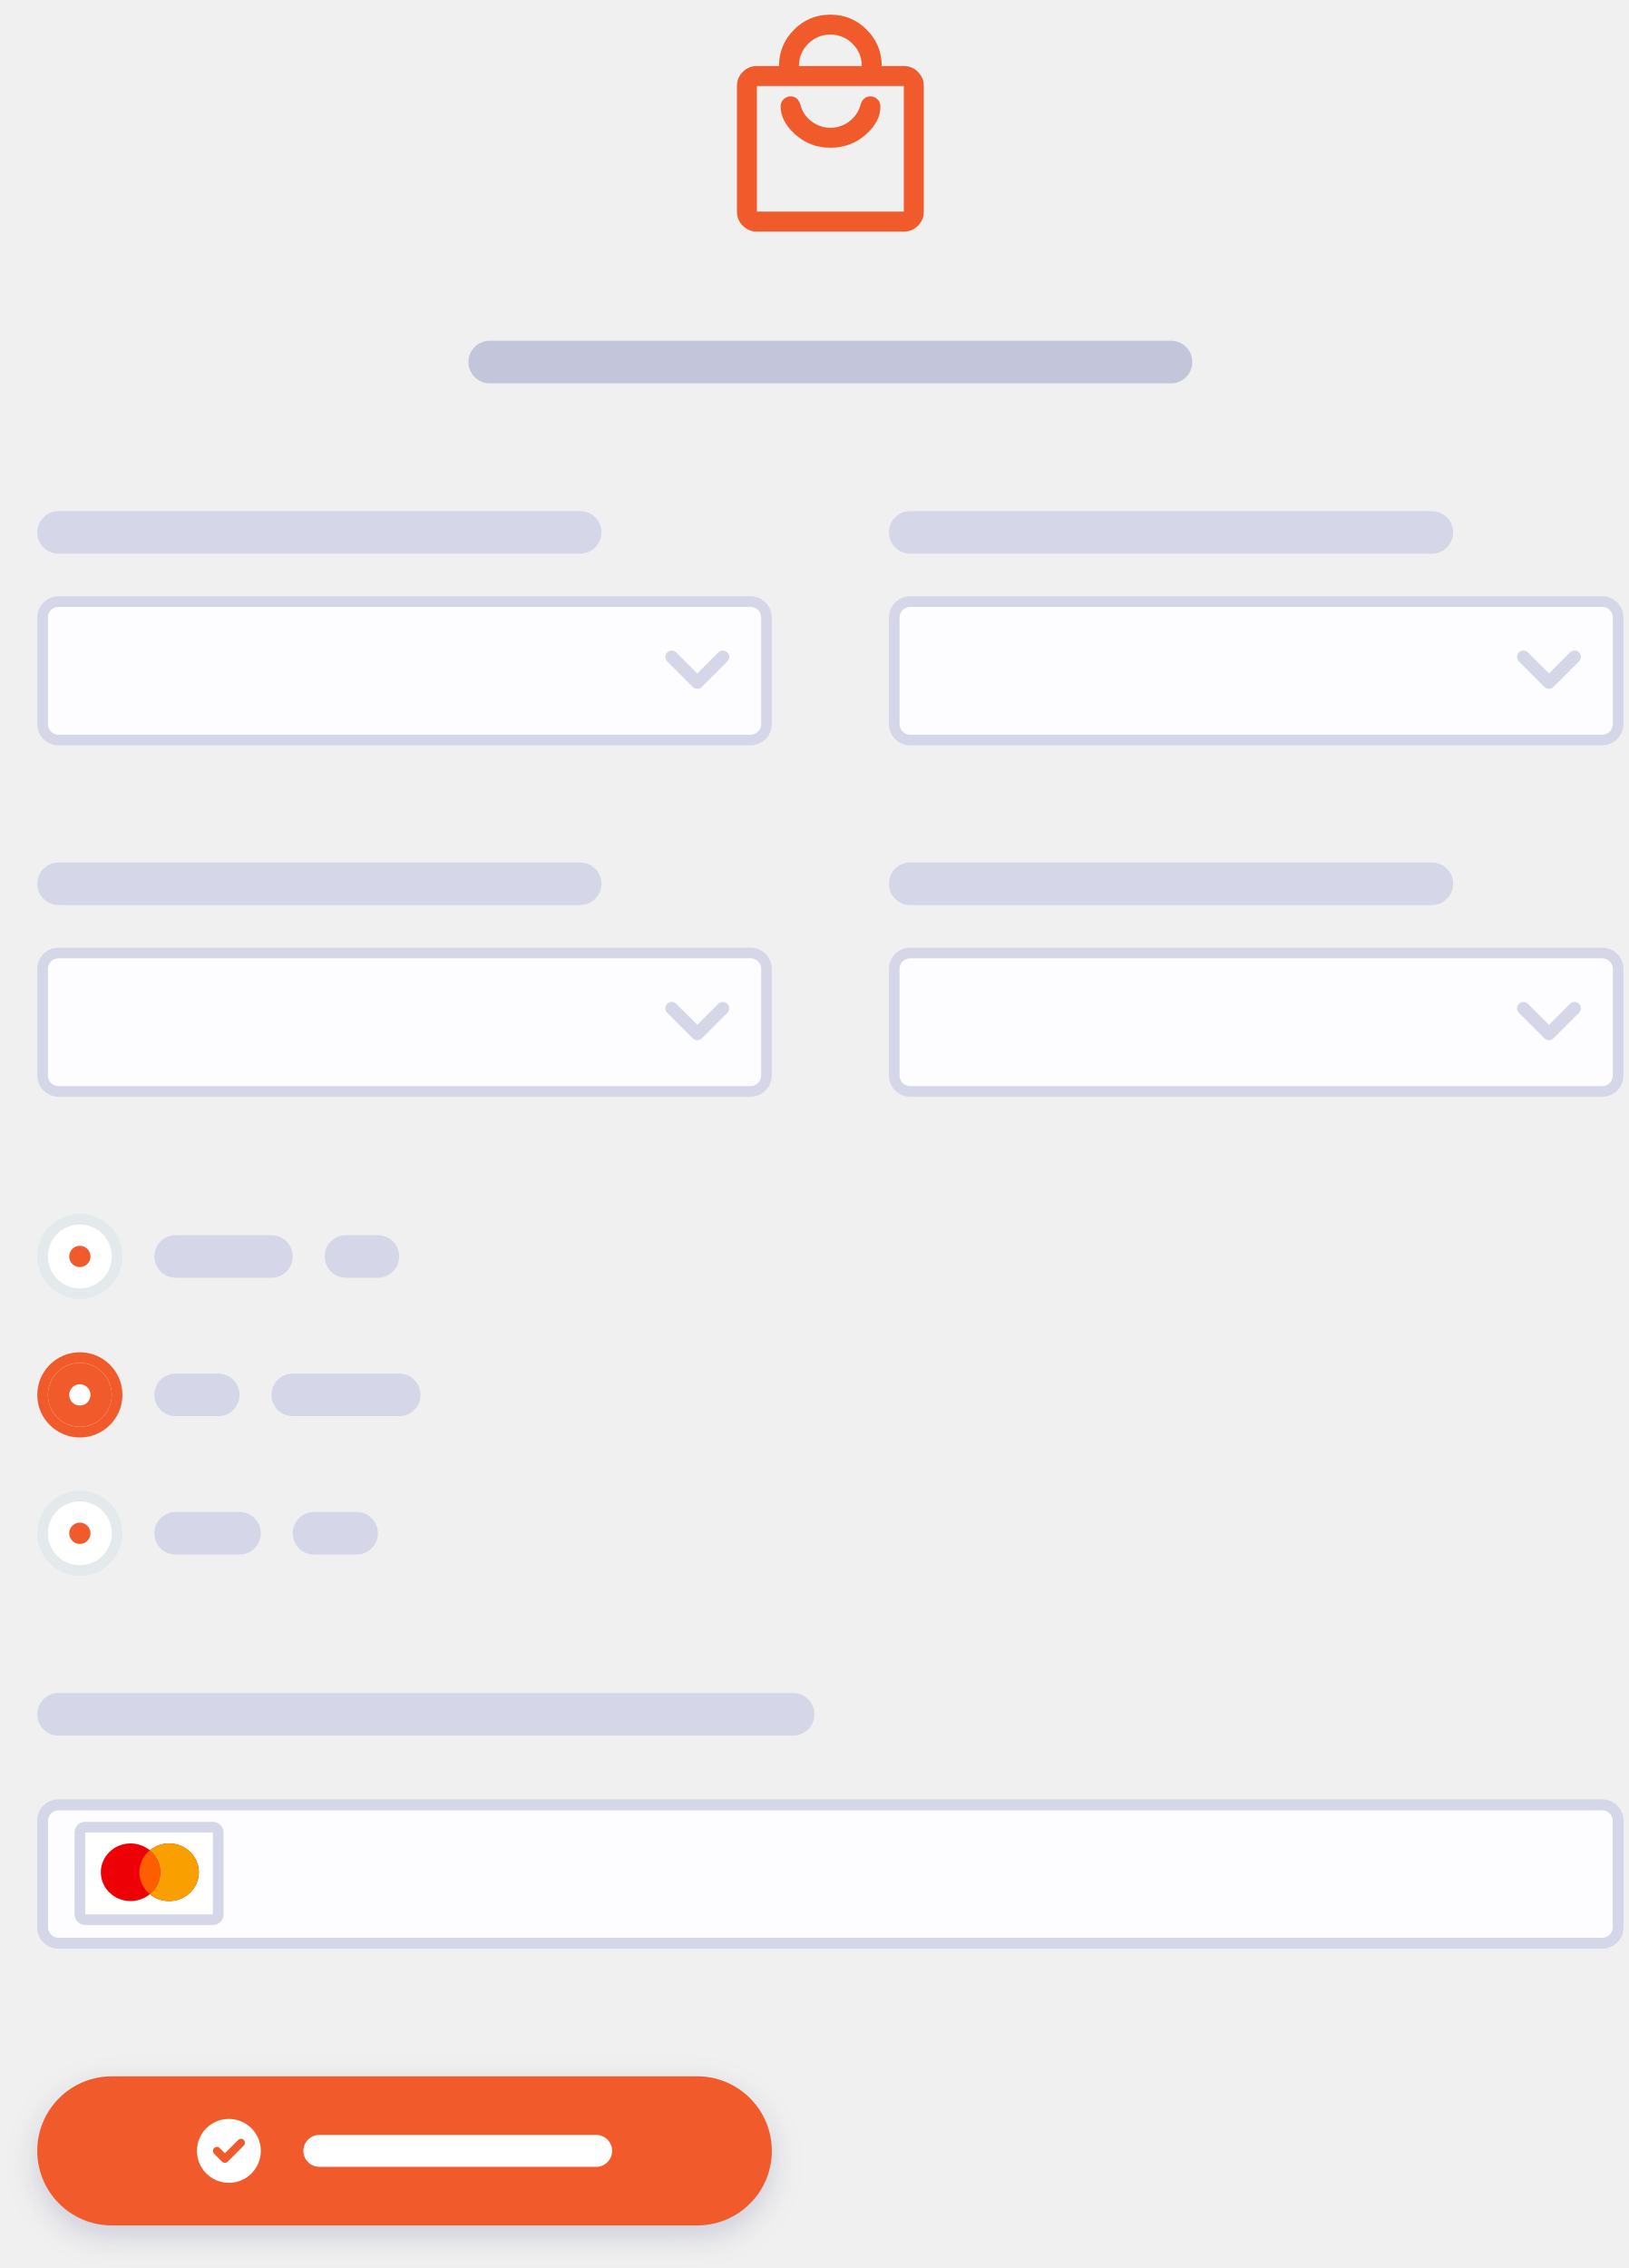
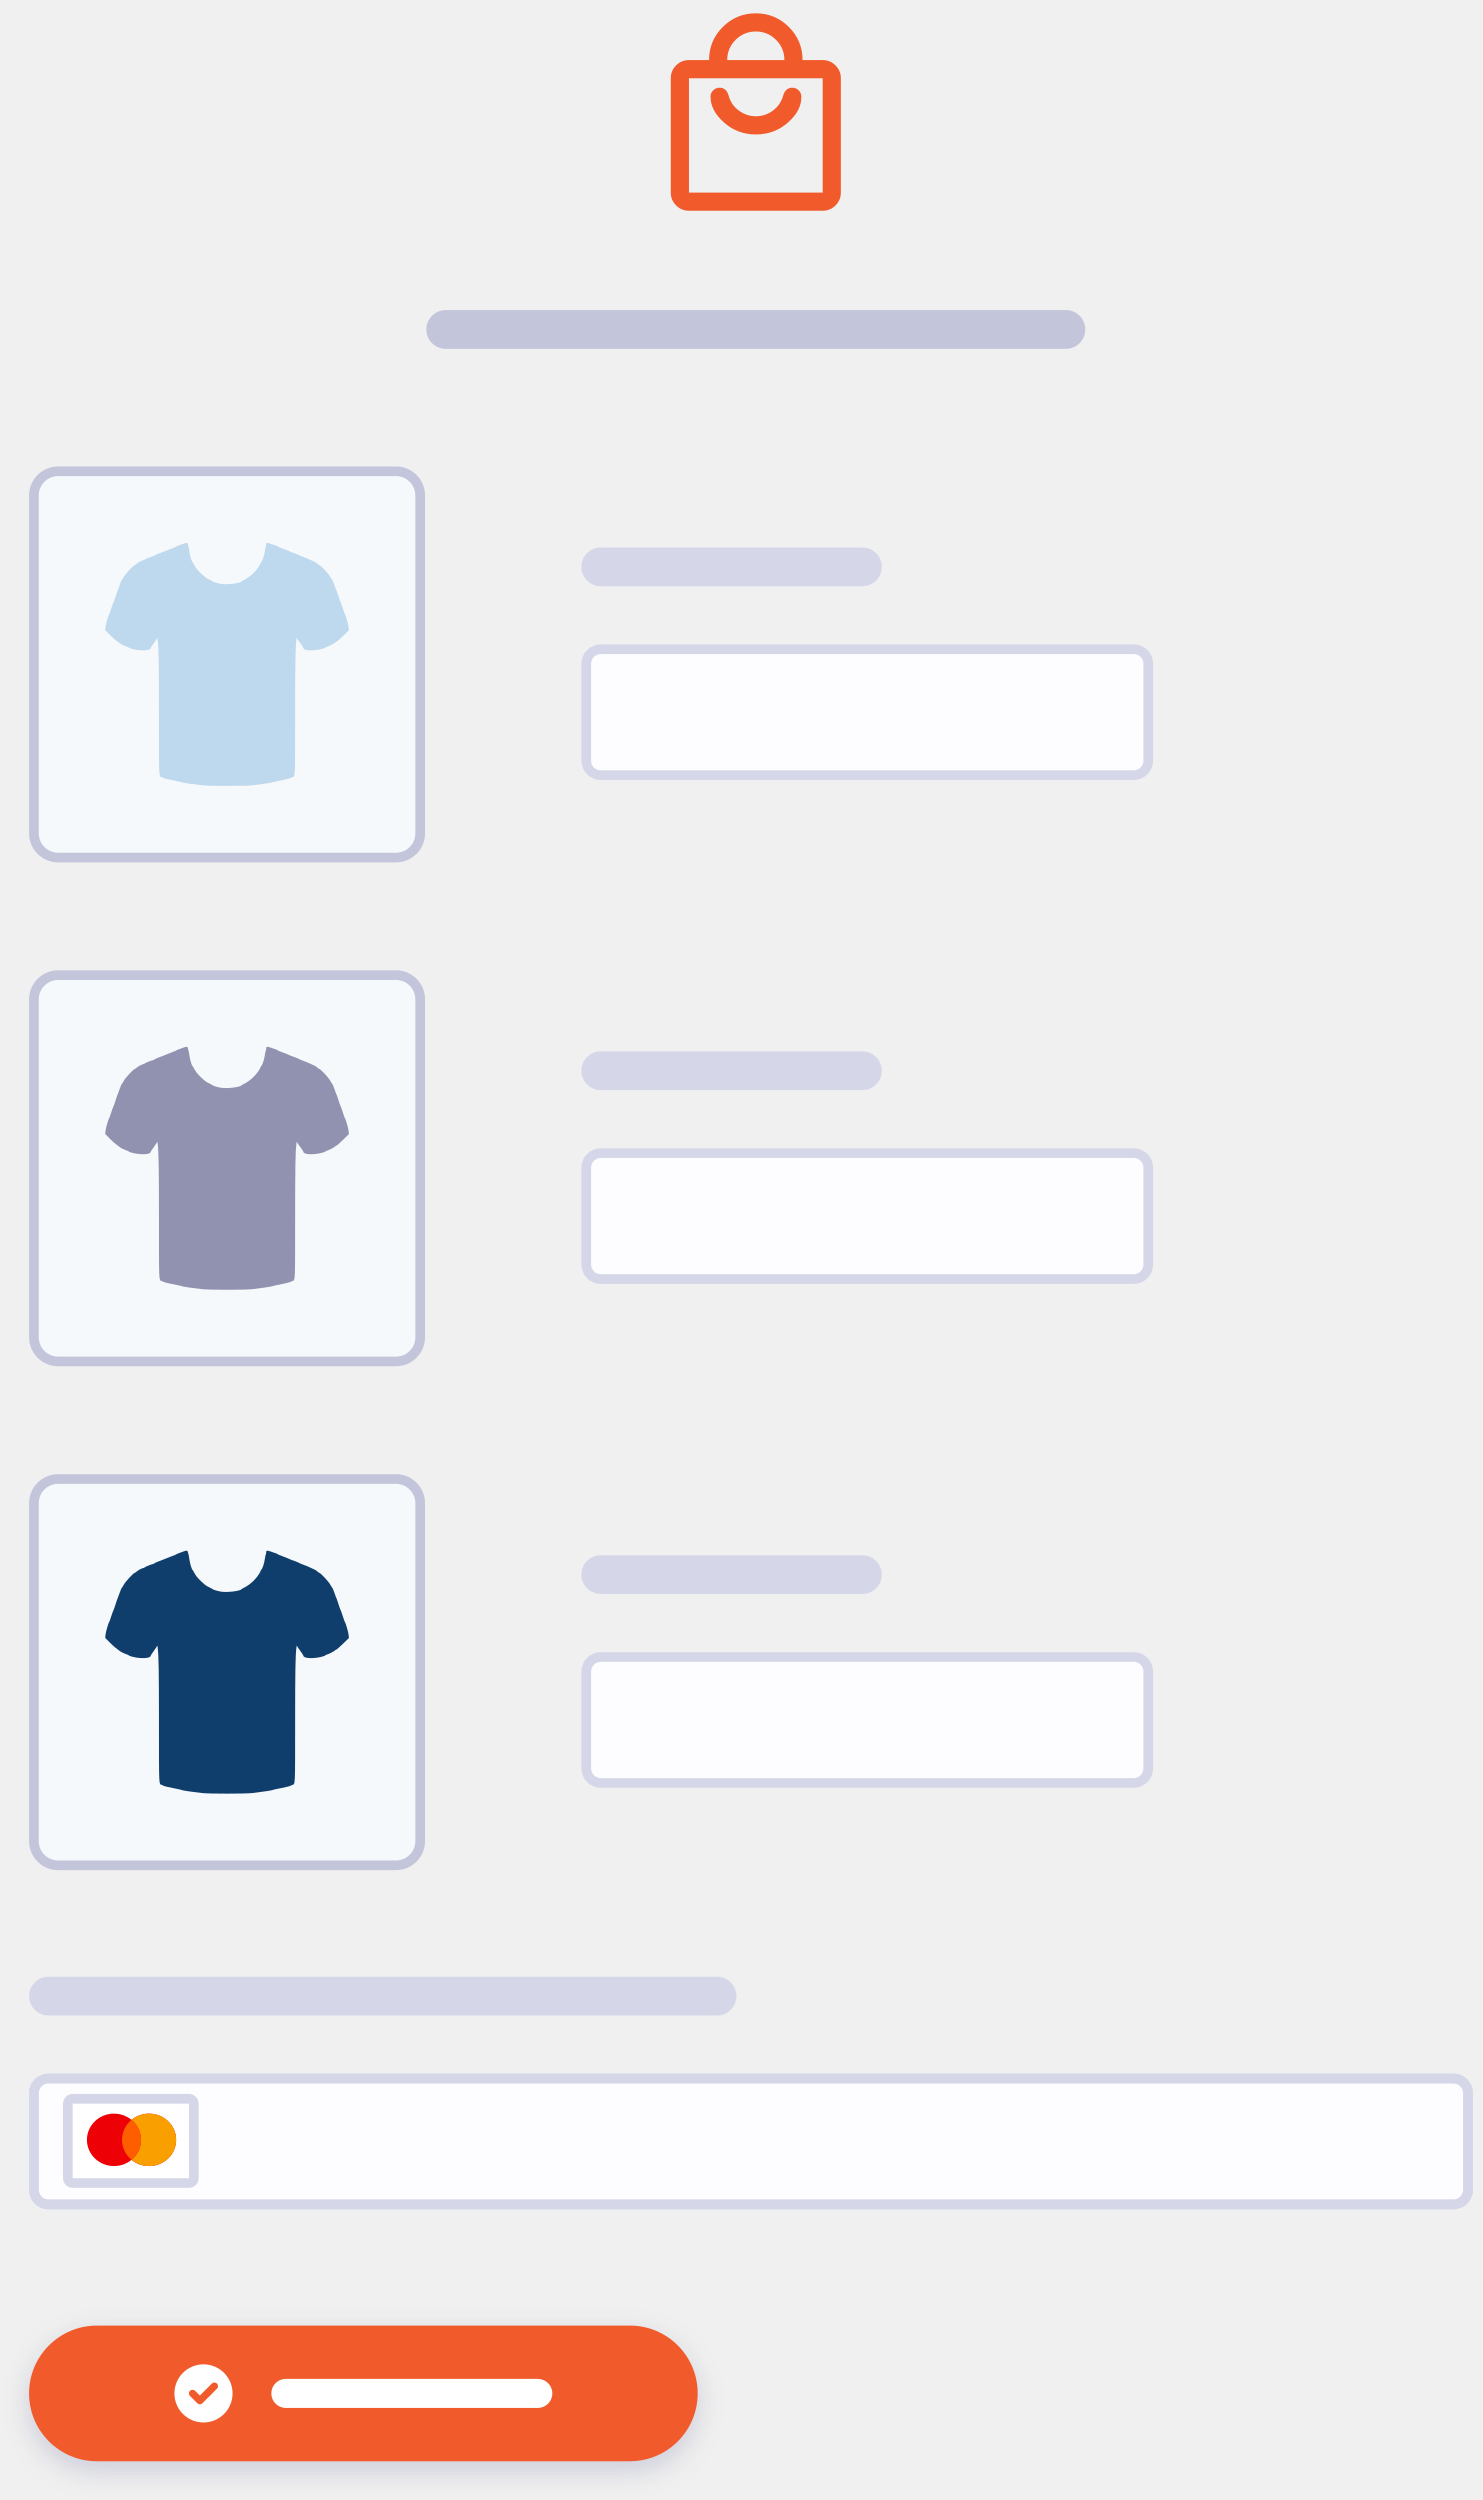
- <svg xmlns="http://www.w3.org/2000/svg" width="153" height="213" fill="none">
-   <path fill="#F15A2B" d="M84.9 21.75H71.1c-.517 0-.958-.183-1.325-.55a1.806 1.806 0 0 1-.55-1.325v-11.8c0-.517.183-.958.55-1.325.367-.367.808-.55 1.325-.55h2.075c0-1.333.471-2.471 1.413-3.413.941-.941 2.079-1.412 3.412-1.412 1.333 0 2.47.47 3.412 1.412.942.942 1.413 2.08 1.413 3.413H84.9c.517 0 .958.183 1.325.55.367.367.55.808.55 1.325v11.8c0 .517-.183.958-.55 1.325-.367.367-.808.55-1.325.55ZM75.05 6.2h5.9c0-.817-.287-1.513-.862-2.088A2.846 2.846 0 0 0 78 3.25c-.817 0-1.512.287-2.087.862A2.844 2.844 0 0 0 75.05 6.2Zm9.85 13.675v-11.8H71.1v11.8h13.8Zm-6.9-6c1.283 0 2.392-.413 3.325-1.238.933-.825 1.392-1.712 1.375-2.662a.889.889 0 0 0-.275-.65.918.918 0 0 0-.675-.275.863.863 0 0 0-.575.212c-.167.142-.283.346-.35.613a2.859 2.859 0 0 1-1.062 1.537A2.876 2.876 0 0 1 78 12a2.891 2.891 0 0 1-1.75-.588 2.712 2.712 0 0 1-1.05-1.537c-.083-.283-.204-.492-.362-.625a.847.847 0 0 0-.563-.2.918.918 0 0 0-.675.275.889.889 0 0 0-.275.65c0 .95.463 1.837 1.388 2.662.925.825 2.02 1.238 3.287 1.238Zm-6.9-5.8v11.8-11.8Z" />
-   <rect width="68" height="4" x="44" y="32" fill="#C3C5DB" rx="2" />
-   <rect width="53" height="4" x="3.5" y="48" fill="#D5D7E9" rx="2" />
-   <rect width="68" height="13" x="4" y="56.5" fill="#FDFDFF" stroke="#D5D7E9" rx="1.5" />
-   <path fill="#D5D7E9" fill-rule="evenodd" d="M62.676 61.271a.6.6 0 0 1 .848 0l1.976 1.976 1.976-1.976a.6.6 0 0 1 .848.849l-2.4 2.4a.6.6 0 0 1-.848 0l-2.4-2.4a.6.6 0 0 1 0-.849Z" clip-rule="evenodd" />
-   <rect width="53" height="4" x="83.5" y="48" fill="#D5D7E9" rx="2" />
-   <rect width="68" height="13" x="84" y="56.5" fill="#FDFDFF" stroke="#D5D7E9" rx="1.5" />
-   <path fill="#D5D7E9" fill-rule="evenodd" d="M142.676 61.271a.6.6 0 0 1 .848 0l1.976 1.976 1.976-1.976a.6.6 0 1 1 .848.849l-2.4 2.4a.6.6 0 0 1-.848 0l-2.4-2.4a.599.599 0 0 1 0-.849Z" clip-rule="evenodd" />
-   <rect width="53" height="4" x="3.5" y="81" fill="#D5D7E9" rx="2" />
-   <rect width="68" height="13" x="4" y="89.5" fill="#FDFDFF" stroke="#D5D7E9" rx="1.5" />
-   <path fill="#D5D7E9" fill-rule="evenodd" d="M62.676 94.271a.6.6 0 0 1 .848 0l1.976 1.976 1.976-1.976a.6.6 0 0 1 .848.849l-2.4 2.4a.6.6 0 0 1-.848 0l-2.4-2.4a.6.6 0 0 1 0-.849Z" clip-rule="evenodd" />
-   <rect width="53" height="4" x="83.5" y="81" fill="#D5D7E9" rx="2" />
-   <rect width="68" height="13" x="84" y="89.5" fill="#FDFDFF" stroke="#D5D7E9" rx="1.5" />
-   <path fill="#D5D7E9" fill-rule="evenodd" d="M142.676 94.271a.6.6 0 0 1 .848 0l1.976 1.976 1.976-1.976a.6.6 0 1 1 .848.849l-2.4 2.4a.6.6 0 0 1-.848 0l-2.4-2.4a.599.599 0 0 1 0-.849Z" clip-rule="evenodd" />
-   <circle cx="7.5" cy="118" r="3.5" fill="#fff" stroke="#E4E9EB" />
-   <circle cx="7.5" cy="118" r="1" fill="#F15A2B" />
-   <rect width="13" height="4" x="14.5" y="116" fill="#D5D7E9" rx="2" />
-   <rect width="7" height="4" x="30.5" y="116" fill="#D5D7E9" rx="2" />
-   <circle cx="7.5" cy="131" r="3.5" fill="#fff" stroke="#F15A2B" />
-   <circle cx="7.5" cy="131" r="3" fill="#F15A2B" />
-   <circle cx="7.5" cy="131" r="1" fill="#fff" />
-   <rect width="8" height="4" x="14.5" y="129" fill="#D5D7E9" rx="2" />
-   <rect width="14" height="4" x="25.5" y="129" fill="#D5D7E9" rx="2" />
-   <circle cx="7.5" cy="144" r="3.5" fill="#fff" stroke="#E4E9EB" />
-   <circle cx="7.5" cy="144" r="1" fill="#F15A2B" />
-   <rect width="10" height="4" x="14.5" y="142" fill="#D5D7E9" rx="2" />
-   <rect width="8" height="4" x="27.5" y="142" fill="#D5D7E9" rx="2" />
-   <rect width="73" height="4" x="3.5" y="159" fill="#D5D7E9" rx="2" />
-   <rect width="148" height="13" x="4" y="169.5" fill="#FDFDFF" rx="1.5" />
-   <rect width="148" height="13" x="4" y="169.5" fill="#FDFDFF" stroke="#D5D7E9" rx="1.5" />
-   <rect width="13" height="8.692" x="7.5" y="171.596" fill="#fff" rx=".5" />
-   <path fill="#ED0006" fill-rule="evenodd" d="M14.074 177.892a2.835 2.835 0 0 1-1.811.647c-1.542 0-2.792-1.212-2.792-2.706 0-1.495 1.25-2.706 2.792-2.706.69 0 1.323.243 1.81.646a2.834 2.834 0 0 1 1.812-.646c1.542 0 2.792 1.211 2.792 2.706 0 1.494-1.25 2.706-2.792 2.706a2.835 2.835 0 0 1-1.811-.647Z" clip-rule="evenodd" />
-   <path fill="#F9A000" fill-rule="evenodd" d="M14.074 177.892c.6-.496.98-1.235.98-2.059 0-.825-.38-1.563-.98-2.06a2.834 2.834 0 0 1 1.81-.646c1.543 0 2.793 1.211 2.793 2.706 0 1.494-1.25 2.706-2.792 2.706a2.835 2.835 0 0 1-1.811-.647Z" clip-rule="evenodd" />
-   <path fill="#FF5E00" fill-rule="evenodd" d="M14.074 177.892c.6-.496.98-1.235.98-2.059 0-.825-.38-1.563-.98-2.06a2.668 2.668 0 0 0-.981 2.06c0 .824.38 1.563.98 2.059Z" clip-rule="evenodd" />
-   <rect width="13" height="8.692" x="7.5" y="171.596" stroke="#D5D7E9" rx=".5" />
-   <rect width="148" height="13" x="4" y="169.5" stroke="#D5D7E9" rx="1.5" />
-   <g filter="url(#a)">
-     <rect width="69" height="14" x="3.5" y="195" fill="#F15A2B" rx="7" />
-     <path fill="#fff" fill-rule="evenodd" d="M21.5 205a3 3 0 1 0 0-6 3 3 0 0 0 0 6Zm1.39-3.485a.375.375 0 1 0-.53-.53l-1.235 1.235-.485-.485a.374.374 0 1 0-.53.53l.75.75a.374.374 0 0 0 .53 0l1.5-1.5Z" clip-rule="evenodd" />
-     <rect width="29" height="3" x="28.5" y="200.5" fill="#fff" rx="1.5" />
+ <svg xmlns="http://www.w3.org/2000/svg" width="153" height="258" viewBox="0 0 153 258" fill="none">
+   <path d="M84.9 21.75H71.1C70.583 21.75 70.142 21.567 69.775 21.2C69.408 20.833 69.225 20.392 69.225 19.875V8.075C69.225 7.558 69.408 7.117 69.775 6.75C70.142 6.383 70.583 6.2 71.1 6.2H73.175C73.175 4.867 73.646 3.729 74.588 2.787C75.529 1.846 76.667 1.375 78 1.375C79.333 1.375 80.471 1.846 81.412 2.787C82.354 3.729 82.825 4.867 82.825 6.2H84.9C85.417 6.2 85.858 6.383 86.225 6.75C86.592 7.117 86.775 7.558 86.775 8.075V19.875C86.775 20.392 86.592 20.833 86.225 21.2C85.858 21.567 85.417 21.75 84.9 21.75ZM75.05 6.2H80.95C80.95 5.383 80.663 4.687 80.088 4.112C79.513 3.537 78.817 3.25 78 3.25C77.183 3.25 76.488 3.537 75.913 4.112C75.338 4.687 75.05 5.383 75.05 6.2ZM84.9 19.875V8.075H71.1V19.875H84.9ZM78 13.875C79.283 13.875 80.392 13.462 81.325 12.637C82.258 11.812 82.717 10.925 82.7 9.975C82.7 9.725 82.608 9.508 82.425 9.325C82.242 9.142 82.017 9.05 81.75 9.05C81.533 9.05 81.342 9.121 81.175 9.262C81.008 9.404 80.892 9.608 80.825 9.875C80.642 10.508 80.288 11.021 79.763 11.412C79.238 11.804 78.65 12 78 12C77.367 12 76.783 11.804 76.25 11.412C75.717 11.021 75.367 10.508 75.2 9.875C75.117 9.592 74.996 9.383 74.838 9.25C74.679 9.117 74.492 9.05 74.275 9.05C74.008 9.05 73.783 9.142 73.6 9.325C73.417 9.508 73.325 9.725 73.325 9.975C73.325 10.925 73.788 11.812 74.713 12.637C75.638 13.462 76.733 13.875 78 13.875ZM71.1 8.075V19.875V8.075Z" fill="#F15A2B" />
+   <rect x="44" y="32" width="68" height="4" rx="2" fill="#C3C5DB" />
+   <g clip-path="url(#clip0_1386_101784)">
+     <rect x="3.5" y="48.636" width="39.864" height="39.864" rx="2.5" fill="#F6F9FC" stroke="#C3C5DB" />
+     <path fill-rule="evenodd" clip-rule="evenodd" d="M18.921 56.116C18.784 56.169 18.572 56.248 18.449 56.29C18.326 56.333 18.214 56.384 18.2 56.404C18.185 56.424 17.994 56.505 17.775 56.583C17.556 56.661 17.261 56.778 17.12 56.841C16.979 56.905 16.665 57.028 16.422 57.116C16.18 57.204 15.951 57.305 15.915 57.342C15.879 57.378 15.824 57.407 15.793 57.407C15.686 57.407 14.909 57.719 14.909 57.763C14.909 57.786 14.877 57.806 14.836 57.806C14.712 57.806 14.217 58.06 14.099 58.185C14.038 58.249 13.962 58.303 13.931 58.303C13.794 58.305 12.923 59.242 12.76 59.564C12.701 59.68 12.637 59.786 12.617 59.799C12.552 59.844 12.427 60.123 12.315 60.474C12.255 60.665 12.188 60.843 12.167 60.871C12.146 60.898 12.044 61.19 11.941 61.519C11.838 61.847 11.726 62.161 11.692 62.216C11.659 62.271 11.557 62.551 11.467 62.839C11.377 63.127 11.289 63.374 11.27 63.388C11.197 63.442 10.913 64.429 10.887 64.721L10.859 65.032L11.327 65.507C11.584 65.768 11.918 66.063 12.069 66.164C12.22 66.265 12.365 66.374 12.393 66.408C12.445 66.47 13.12 66.776 13.207 66.776C13.234 66.776 13.265 66.801 13.275 66.831C13.284 66.86 13.471 66.929 13.69 66.984C14.581 67.205 15.557 67.144 15.557 66.866C15.557 66.837 15.667 66.665 15.801 66.484C15.935 66.302 16.089 66.079 16.144 65.987L16.244 65.821L16.275 66.062C16.377 66.861 16.403 68.421 16.405 73.853C16.406 80.401 16.393 80.105 16.679 80.198C16.761 80.225 16.839 80.263 16.853 80.281C16.884 80.324 17.62 80.498 18.249 80.611C18.509 80.658 18.733 80.712 18.747 80.732C18.774 80.771 19.939 80.943 20.84 81.042C21.618 81.127 25.306 81.126 26.048 81.041C26.966 80.936 28.09 80.769 28.116 80.734C28.13 80.716 28.354 80.662 28.615 80.614C29.235 80.5 29.979 80.322 30.01 80.28C30.024 80.262 30.102 80.225 30.184 80.198C30.47 80.105 30.457 80.401 30.459 73.853C30.46 68.427 30.486 66.862 30.588 66.064L30.618 65.826L30.754 66.039C30.828 66.157 30.983 66.376 31.097 66.527C31.212 66.678 31.305 66.828 31.306 66.86C31.307 67.144 32.273 67.208 33.173 66.984C33.392 66.929 33.579 66.86 33.589 66.831C33.599 66.801 33.629 66.776 33.656 66.776C33.77 66.776 34.43 66.455 34.54 66.346C34.605 66.281 34.688 66.228 34.724 66.228C34.76 66.228 35.063 65.962 35.397 65.635L36.005 65.043L35.977 64.726C35.953 64.438 35.665 63.448 35.589 63.388C35.571 63.374 35.472 63.093 35.368 62.764C35.265 62.436 35.164 62.155 35.144 62.142C35.125 62.128 35.025 61.847 34.922 61.519C34.819 61.19 34.717 60.898 34.695 60.871C34.673 60.843 34.621 60.709 34.58 60.572C34.489 60.266 34.304 59.835 34.25 59.8C34.228 59.786 34.162 59.68 34.103 59.564C33.94 59.242 33.07 58.305 32.932 58.303C32.901 58.303 32.825 58.249 32.764 58.185C32.703 58.12 32.579 58.032 32.49 57.991C31.834 57.683 31.538 57.556 31.256 57.459C31.078 57.399 30.921 57.333 30.907 57.314C30.88 57.276 30.208 57.008 30.141 57.008C30.118 57.008 29.992 56.954 29.86 56.888C29.729 56.822 29.412 56.695 29.155 56.605C28.899 56.515 28.66 56.412 28.623 56.376C28.587 56.34 28.534 56.311 28.504 56.311C28.474 56.311 28.265 56.24 28.038 56.154C27.566 55.975 27.468 55.986 27.468 56.224C27.468 56.316 27.449 56.412 27.425 56.438C27.402 56.464 27.357 56.678 27.325 56.914C27.265 57.36 27.084 57.898 26.949 58.033C26.906 58.077 26.87 58.141 26.87 58.176C26.87 58.211 26.803 58.332 26.721 58.446C26.639 58.559 26.571 58.66 26.571 58.671C26.571 58.691 26.279 59.026 26.138 59.167C25.908 59.398 25.499 59.696 25.238 59.823C25.081 59.9 24.94 59.979 24.927 60C24.791 60.204 23.384 60.368 22.77 60.252C22.401 60.182 21.972 60.05 21.936 59.994C21.921 59.973 21.809 59.91 21.686 59.855C21.564 59.799 21.399 59.714 21.32 59.665C21.186 59.581 21.117 59.523 20.758 59.195C20.589 59.041 20.242 58.66 20.242 58.63C20.242 58.618 20.175 58.508 20.093 58.387C20.01 58.265 19.943 58.142 19.943 58.114C19.943 58.086 19.921 58.056 19.893 58.047C19.803 58.017 19.609 57.389 19.548 56.932C19.515 56.686 19.468 56.44 19.444 56.385C19.419 56.331 19.392 56.23 19.384 56.161C19.366 56.002 19.246 55.99 18.921 56.116Z" fill="#BED8ED" />
+   </g>
+   <rect x="60" y="56.5" width="31" height="4" rx="2" fill="#D5D7E9" />
+   <rect x="60.5" y="67" width="58" height="13" rx="1.5" fill="#FDFDFF" />
+   <rect x="60.5" y="67" width="58" height="13" rx="1.5" stroke="#D5D7E9" />
+   <g clip-path="url(#clip1_1386_101784)">
+     <rect x="3.5" y="100.636" width="39.864" height="39.864" rx="2.5" fill="#F6F9FC" stroke="#C3C5DB" />
+     <path fill-rule="evenodd" clip-rule="evenodd" d="M18.921 108.116C18.784 108.169 18.572 108.248 18.449 108.29C18.326 108.332 18.214 108.384 18.2 108.404C18.185 108.424 17.994 108.505 17.775 108.583C17.556 108.661 17.261 108.777 17.12 108.841C16.979 108.905 16.665 109.028 16.422 109.116C16.18 109.204 15.951 109.305 15.915 109.341C15.879 109.378 15.824 109.407 15.793 109.407C15.686 109.407 14.909 109.72 14.909 109.763C14.909 109.786 14.877 109.806 14.836 109.806C14.712 109.806 14.217 110.06 14.099 110.185C14.038 110.25 13.962 110.303 13.931 110.303C13.794 110.305 12.923 111.242 12.76 111.564C12.701 111.68 12.637 111.786 12.617 111.799C12.552 111.844 12.427 112.123 12.315 112.475C12.255 112.665 12.188 112.843 12.167 112.871C12.146 112.898 12.044 113.19 11.941 113.519C11.838 113.848 11.726 114.161 11.692 114.216C11.659 114.271 11.557 114.551 11.467 114.839C11.377 115.127 11.289 115.374 11.27 115.388C11.197 115.442 10.913 116.429 10.887 116.721L10.859 117.033L11.327 117.507C11.584 117.768 11.918 118.063 12.069 118.164C12.22 118.265 12.365 118.375 12.393 118.408C12.445 118.47 13.12 118.776 13.207 118.776C13.234 118.776 13.265 118.801 13.275 118.83C13.284 118.86 13.471 118.929 13.69 118.984C14.581 119.205 15.557 119.144 15.557 118.866C15.557 118.837 15.667 118.665 15.801 118.483C15.935 118.302 16.089 118.079 16.144 117.987L16.244 117.821L16.275 118.062C16.377 118.861 16.403 120.421 16.405 125.853C16.406 132.401 16.393 132.105 16.679 132.199C16.761 132.225 16.839 132.263 16.853 132.282C16.884 132.324 17.62 132.498 18.249 132.611C18.509 132.658 18.733 132.712 18.747 132.732C18.774 132.771 19.939 132.943 20.84 133.042C21.618 133.127 25.306 133.127 26.048 133.041C26.966 132.936 28.09 132.769 28.116 132.735C28.13 132.717 28.354 132.662 28.615 132.614C29.235 132.5 29.979 132.322 30.01 132.28C30.024 132.262 30.102 132.225 30.184 132.199C30.47 132.105 30.457 132.401 30.459 125.853C30.46 120.427 30.486 118.861 30.588 118.064L30.618 117.826L30.754 118.039C30.828 118.157 30.983 118.376 31.097 118.527C31.212 118.678 31.305 118.828 31.306 118.86C31.307 119.144 32.273 119.208 33.173 118.984C33.392 118.929 33.579 118.86 33.589 118.83C33.599 118.801 33.629 118.776 33.656 118.776C33.77 118.776 34.43 118.455 34.54 118.346C34.605 118.281 34.688 118.228 34.724 118.228C34.76 118.228 35.063 117.961 35.397 117.636L36.005 117.043L35.977 116.726C35.953 116.438 35.665 115.448 35.589 115.388C35.571 115.374 35.472 115.094 35.368 114.765C35.265 114.436 35.164 114.155 35.144 114.142C35.125 114.128 35.025 113.848 34.922 113.519C34.819 113.19 34.717 112.898 34.695 112.871C34.673 112.843 34.621 112.709 34.58 112.572C34.489 112.266 34.304 111.835 34.25 111.8C34.228 111.786 34.162 111.68 34.103 111.564C33.94 111.242 33.07 110.305 32.932 110.303C32.901 110.303 32.825 110.249 32.764 110.185C32.703 110.12 32.579 110.032 32.49 109.991C31.834 109.683 31.538 109.555 31.256 109.459C31.078 109.399 30.921 109.333 30.907 109.314C30.88 109.276 30.208 109.008 30.141 109.008C30.118 109.008 29.992 108.954 29.86 108.888C29.729 108.822 29.412 108.695 29.155 108.605C28.899 108.515 28.66 108.412 28.623 108.376C28.587 108.34 28.534 108.311 28.504 108.311C28.474 108.311 28.265 108.24 28.038 108.154C27.566 107.975 27.468 107.987 27.468 108.224C27.468 108.316 27.449 108.412 27.425 108.438C27.402 108.464 27.357 108.678 27.325 108.914C27.265 109.36 27.084 109.898 26.949 110.033C26.906 110.077 26.87 110.141 26.87 110.176C26.87 110.211 26.803 110.332 26.721 110.446C26.639 110.559 26.571 110.66 26.571 110.671C26.571 110.691 26.279 111.026 26.138 111.167C25.908 111.398 25.499 111.696 25.238 111.823C25.081 111.9 24.94 111.979 24.927 112C24.791 112.204 23.384 112.368 22.77 112.251C22.401 112.182 21.972 112.049 21.936 111.994C21.921 111.973 21.809 111.91 21.686 111.855C21.564 111.799 21.399 111.714 21.32 111.665C21.186 111.581 21.117 111.523 20.758 111.195C20.589 111.041 20.242 110.66 20.242 110.63C20.242 110.618 20.175 110.509 20.093 110.387C20.01 110.265 19.943 110.142 19.943 110.114C19.943 110.086 19.921 110.056 19.893 110.047C19.803 110.017 19.609 109.389 19.548 108.932C19.515 108.686 19.468 108.44 19.444 108.385C19.419 108.331 19.392 108.23 19.384 108.161C19.366 108.002 19.246 107.99 18.921 108.116Z" fill="#9092B0" />
+   </g>
+   <rect x="60" y="108.5" width="31" height="4" rx="2" fill="#D5D7E9" />
+   <rect x="60.5" y="119" width="58" height="13" rx="1.5" fill="#FDFDFF" />
+   <rect x="60.5" y="119" width="58" height="13" rx="1.5" stroke="#D5D7E9" />
+   <g clip-path="url(#clip2_1386_101784)">
+     <rect x="3.5" y="152.636" width="39.864" height="39.864" rx="2.5" fill="#F6F9FC" stroke="#C3C5DB" />
+     <path fill-rule="evenodd" clip-rule="evenodd" d="M18.921 160.116C18.784 160.169 18.572 160.248 18.449 160.29C18.326 160.332 18.214 160.384 18.2 160.404C18.185 160.424 17.994 160.505 17.775 160.583C17.556 160.661 17.261 160.777 17.12 160.841C16.979 160.905 16.665 161.028 16.422 161.116C16.18 161.204 15.951 161.305 15.915 161.341C15.879 161.378 15.824 161.407 15.793 161.407C15.686 161.407 14.909 161.72 14.909 161.763C14.909 161.786 14.877 161.806 14.836 161.806C14.712 161.806 14.217 162.06 14.099 162.185C14.038 162.25 13.962 162.303 13.931 162.303C13.794 162.305 12.923 163.242 12.76 163.564C12.701 163.68 12.637 163.786 12.617 163.799C12.552 163.844 12.427 164.123 12.315 164.475C12.255 164.665 12.188 164.843 12.167 164.871C12.146 164.898 12.044 165.19 11.941 165.519C11.838 165.848 11.726 166.161 11.692 166.216C11.659 166.271 11.557 166.551 11.467 166.839C11.377 167.127 11.289 167.374 11.27 167.388C11.197 167.442 10.913 168.429 10.887 168.721L10.859 169.033L11.327 169.507C11.584 169.768 11.918 170.063 12.069 170.164C12.22 170.265 12.365 170.375 12.393 170.408C12.445 170.47 13.12 170.776 13.207 170.776C13.234 170.776 13.265 170.801 13.275 170.83C13.284 170.86 13.471 170.929 13.69 170.984C14.581 171.205 15.557 171.144 15.557 170.866C15.557 170.837 15.667 170.665 15.801 170.483C15.935 170.302 16.089 170.079 16.144 169.987L16.244 169.821L16.275 170.062C16.377 170.861 16.403 172.421 16.405 177.853C16.406 184.401 16.393 184.105 16.679 184.199C16.761 184.225 16.839 184.263 16.853 184.282C16.884 184.324 17.62 184.498 18.249 184.611C18.509 184.658 18.733 184.712 18.747 184.732C18.774 184.771 19.939 184.943 20.84 185.042C21.618 185.127 25.306 185.127 26.048 185.041C26.966 184.936 28.09 184.769 28.116 184.735C28.13 184.717 28.354 184.662 28.615 184.614C29.235 184.5 29.979 184.322 30.01 184.28C30.024 184.262 30.102 184.225 30.184 184.199C30.47 184.105 30.457 184.401 30.459 177.853C30.46 172.427 30.486 170.861 30.588 170.064L30.618 169.826L30.754 170.039C30.828 170.157 30.983 170.376 31.097 170.527C31.212 170.678 31.305 170.828 31.306 170.86C31.307 171.144 32.273 171.208 33.173 170.984C33.392 170.929 33.579 170.86 33.589 170.83C33.599 170.801 33.629 170.776 33.656 170.776C33.77 170.776 34.43 170.455 34.54 170.346C34.605 170.281 34.688 170.228 34.724 170.228C34.76 170.228 35.063 169.961 35.397 169.636L36.005 169.043L35.977 168.726C35.953 168.438 35.665 167.448 35.589 167.388C35.571 167.374 35.472 167.094 35.368 166.765C35.265 166.436 35.164 166.155 35.144 166.142C35.125 166.128 35.025 165.848 34.922 165.519C34.819 165.19 34.717 164.898 34.695 164.871C34.673 164.843 34.621 164.709 34.58 164.572C34.489 164.266 34.304 163.835 34.25 163.8C34.228 163.786 34.162 163.68 34.103 163.564C33.94 163.242 33.07 162.305 32.932 162.303C32.901 162.303 32.825 162.249 32.764 162.185C32.703 162.12 32.579 162.032 32.49 161.991C31.834 161.683 31.538 161.555 31.256 161.459C31.078 161.399 30.921 161.333 30.907 161.314C30.88 161.276 30.208 161.008 30.141 161.008C30.118 161.008 29.992 160.954 29.86 160.888C29.729 160.822 29.412 160.695 29.155 160.605C28.899 160.515 28.66 160.412 28.623 160.376C28.587 160.34 28.534 160.311 28.504 160.311C28.474 160.311 28.265 160.24 28.038 160.154C27.566 159.975 27.468 159.987 27.468 160.224C27.468 160.316 27.449 160.412 27.425 160.438C27.402 160.464 27.357 160.678 27.325 160.914C27.265 161.36 27.084 161.898 26.949 162.033C26.906 162.077 26.87 162.141 26.87 162.176C26.87 162.211 26.803 162.332 26.721 162.446C26.639 162.559 26.571 162.66 26.571 162.671C26.571 162.691 26.279 163.026 26.138 163.167C25.908 163.398 25.499 163.696 25.238 163.823C25.081 163.9 24.94 163.979 24.927 164C24.791 164.204 23.384 164.368 22.77 164.251C22.401 164.182 21.972 164.049 21.936 163.994C21.921 163.973 21.809 163.91 21.686 163.855C21.564 163.799 21.399 163.714 21.32 163.665C21.186 163.581 21.117 163.523 20.758 163.195C20.589 163.041 20.242 162.66 20.242 162.63C20.242 162.618 20.175 162.509 20.093 162.387C20.01 162.265 19.943 162.142 19.943 162.114C19.943 162.086 19.921 162.056 19.893 162.047C19.803 162.017 19.609 161.389 19.548 160.932C19.515 160.686 19.468 160.44 19.444 160.385C19.419 160.331 19.392 160.23 19.384 160.161C19.366 160.002 19.246 159.99 18.921 160.116Z" fill="#0F3D6C" />
+   </g>
+   <rect x="60" y="160.5" width="31" height="4" rx="2" fill="#D5D7E9" />
+   <rect x="60.5" y="171" width="58" height="13" rx="1.5" fill="#FDFDFF" />
+   <rect x="60.5" y="171" width="58" height="13" rx="1.5" stroke="#D5D7E9" />
+   <rect x="3" y="204" width="73" height="4" rx="2" fill="#D5D7E9" />
+   <rect x="3.5" y="214.5" width="148" height="13" rx="1.5" fill="#FDFDFF" />
+   <rect x="3.5" y="214.5" width="148" height="13" rx="1.5" fill="#FDFDFF" stroke="#D5D7E9" />
+   <rect x="7" y="216.596" width="13" height="8.692" rx="0.5" fill="white" />
+   <path fill-rule="evenodd" clip-rule="evenodd" d="M13.574 222.892C13.086 223.295 12.454 223.539 11.763 223.539C10.221 223.539 8.971 222.327 8.971 220.833C8.971 219.338 10.221 218.127 11.763 218.127C12.454 218.127 13.086 218.37 13.574 218.773C14.061 218.37 14.694 218.127 15.385 218.127C16.927 218.127 18.177 219.338 18.177 220.833C18.177 222.327 16.927 223.539 15.385 223.539C14.694 223.539 14.061 223.295 13.574 222.892Z" fill="#ED0006" />
+   <path fill-rule="evenodd" clip-rule="evenodd" d="M13.574 222.892C14.174 222.396 14.555 221.657 14.555 220.833C14.555 220.008 14.174 219.27 13.574 218.773C14.061 218.37 14.694 218.127 15.385 218.127C16.927 218.127 18.177 219.338 18.177 220.833C18.177 222.327 16.927 223.539 15.385 223.539C14.694 223.539 14.061 223.295 13.574 222.892Z" fill="#F9A000" />
+   <path fill-rule="evenodd" clip-rule="evenodd" d="M13.574 222.892C14.174 222.396 14.555 221.657 14.555 220.833C14.555 220.008 14.174 219.27 13.574 218.773C12.973 219.27 12.593 220.008 12.593 220.833C12.593 221.657 12.973 222.396 13.574 222.892Z" fill="#FF5E00" />
+   <rect x="7" y="216.596" width="13" height="8.692" rx="0.5" stroke="#D5D7E9" />
+   <rect x="3.5" y="214.5" width="148" height="13" rx="1.5" stroke="#D5D7E9" />
+   <g filter="url(#filter0_dd_1386_101784)">
+     <rect x="3" y="240" width="69" height="14" rx="7" fill="#F15A2B" />
+     <path fill-rule="evenodd" clip-rule="evenodd" d="M21 250C22.657 250 24 248.657 24 247C24 245.343 22.657 244 21 244C19.343 244 18 245.343 18 247C18 248.657 19.343 250 21 250ZM22.39 246.515C22.537 246.369 22.537 246.131 22.39 245.985C22.244 245.838 22.006 245.838 21.86 245.985L20.625 247.22L20.14 246.735C19.994 246.588 19.756 246.588 19.61 246.735C19.463 246.881 19.463 247.119 19.61 247.265L20.36 248.015C20.506 248.162 20.744 248.162 20.89 248.015L22.39 246.515Z" fill="white" />
+     <rect x="28" y="245.5" width="29" height="3" rx="1.5" fill="white" />
  </g>
  <defs>
-     <filter id="a" width="75" height="20" x=".5" y="193" color-interpolation-filters="sRGB" filterUnits="userSpaceOnUse">
+     <filter id="filter0_dd_1386_101784" x="0" y="238" width="75" height="20" filterUnits="userSpaceOnUse" color-interpolation-filters="sRGB">
      <feFlood flood-opacity="0" result="BackgroundImageFix" />
-       <feColorMatrix in="SourceAlpha" result="hardAlpha" values="0 0 0 0 0 0 0 0 0 0 0 0 0 0 0 0 0 0 127 0" />
+       <feColorMatrix in="SourceAlpha" type="matrix" values="0 0 0 0 0 0 0 0 0 0 0 0 0 0 0 0 0 0 127 0" result="hardAlpha" />
      <feOffset dy="1" />
      <feGaussianBlur stdDeviation="1" />
-       <feColorMatrix values="0 0 0 0 0.071 0 0 0 0 0.098 0 0 0 0 0.38 0 0 0 0.06 0" />
-       <feBlend in2="BackgroundImageFix" result="effect1_dropShadow_1386_101784" />
-       <feColorMatrix in="SourceAlpha" result="hardAlpha" values="0 0 0 0 0 0 0 0 0 0 0 0 0 0 0 0 0 0 127 0" />
+       <feColorMatrix type="matrix" values="0 0 0 0 0.071 0 0 0 0 0.098 0 0 0 0 0.38 0 0 0 0.06 0" />
+       <feBlend mode="normal" in2="BackgroundImageFix" result="effect1_dropShadow_1386_101784" />
+       <feColorMatrix in="SourceAlpha" type="matrix" values="0 0 0 0 0 0 0 0 0 0 0 0 0 0 0 0 0 0 127 0" result="hardAlpha" />
      <feOffset dy="1" />
      <feGaussianBlur stdDeviation="1.5" />
-       <feColorMatrix values="0 0 0 0 0.071 0 0 0 0 0.098 0 0 0 0 0.38 0 0 0 0.1 0" />
-       <feBlend in2="effect1_dropShadow_1386_101784" result="effect2_dropShadow_1386_101784" />
-       <feBlend in="SourceGraphic" in2="effect2_dropShadow_1386_101784" result="shape" />
+       <feColorMatrix type="matrix" values="0 0 0 0 0.071 0 0 0 0 0.098 0 0 0 0 0.38 0 0 0 0.1 0" />
+       <feBlend mode="normal" in2="effect1_dropShadow_1386_101784" result="effect2_dropShadow_1386_101784" />
+       <feBlend mode="normal" in="SourceGraphic" in2="effect2_dropShadow_1386_101784" result="shape" />
    </filter>
+     <clipPath id="clip0_1386_101784">
+       <rect width="41" height="41" fill="white" transform="translate(3 48)" />
+     </clipPath>
+     <clipPath id="clip1_1386_101784">
+       <rect width="41" height="41" fill="white" transform="translate(3 100)" />
+     </clipPath>
+     <clipPath id="clip2_1386_101784">
+       <rect width="41" height="41" fill="white" transform="translate(3 152)" />
+     </clipPath>
  </defs>
</svg>
